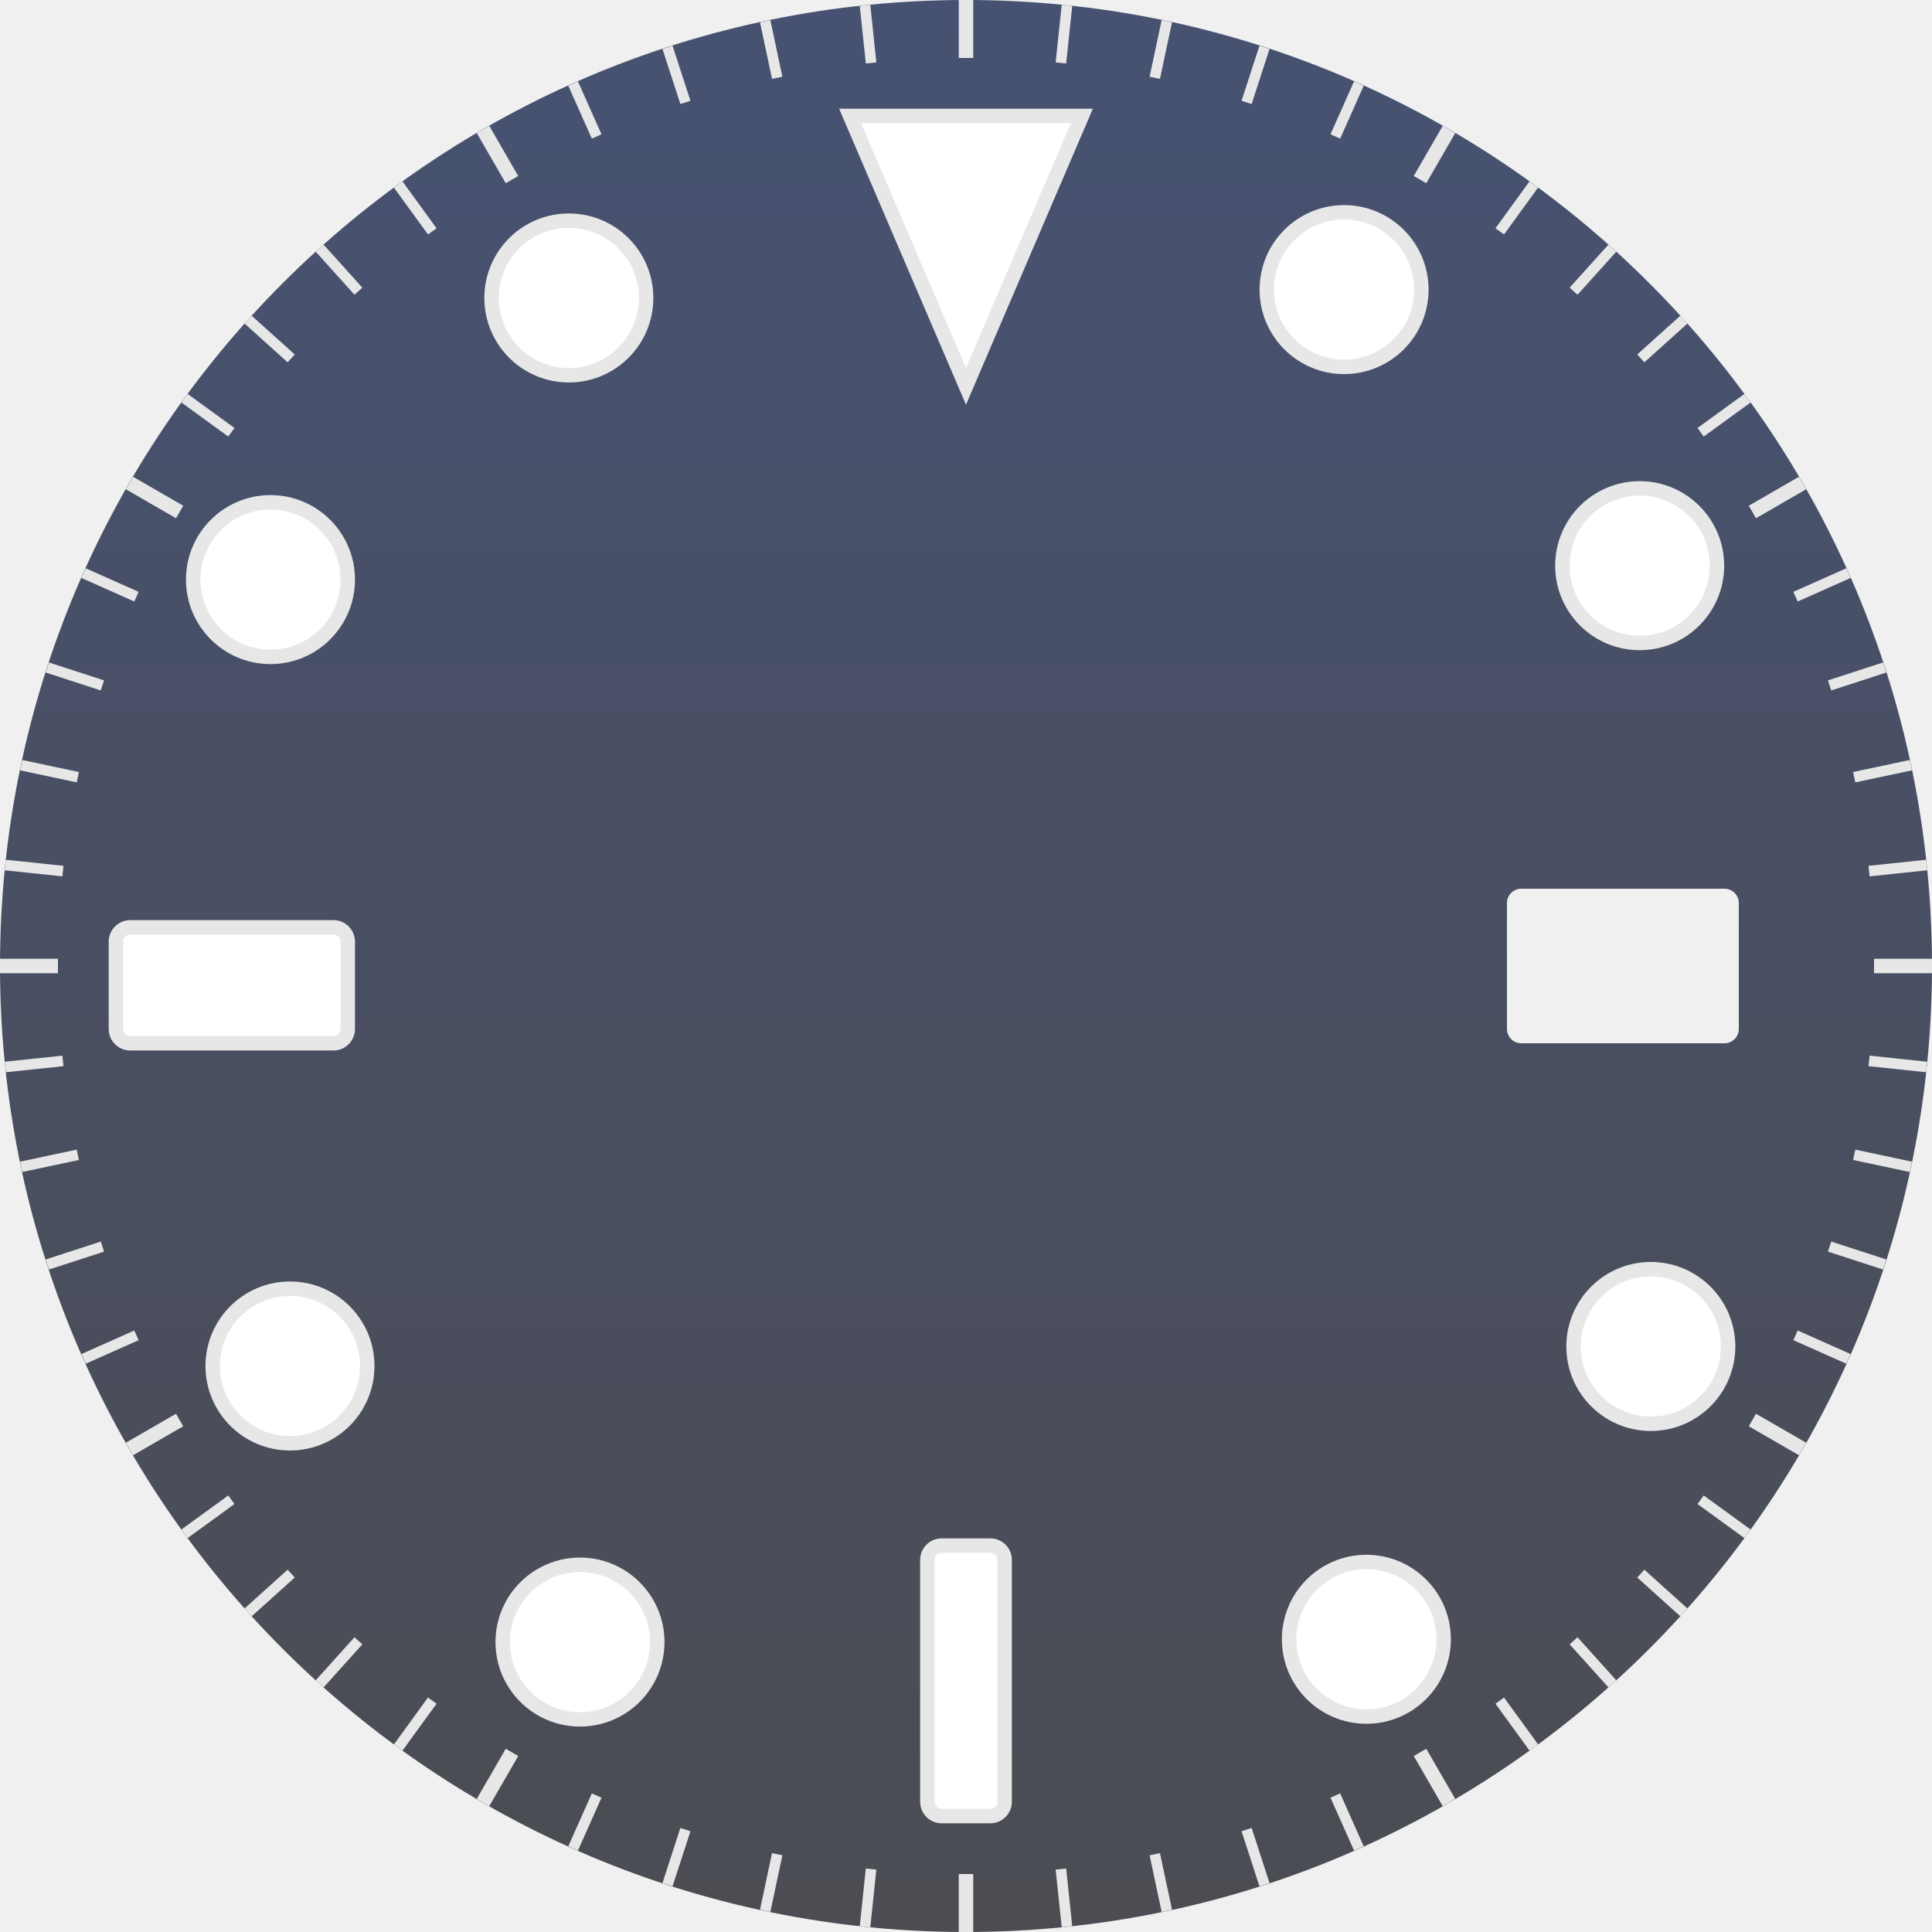
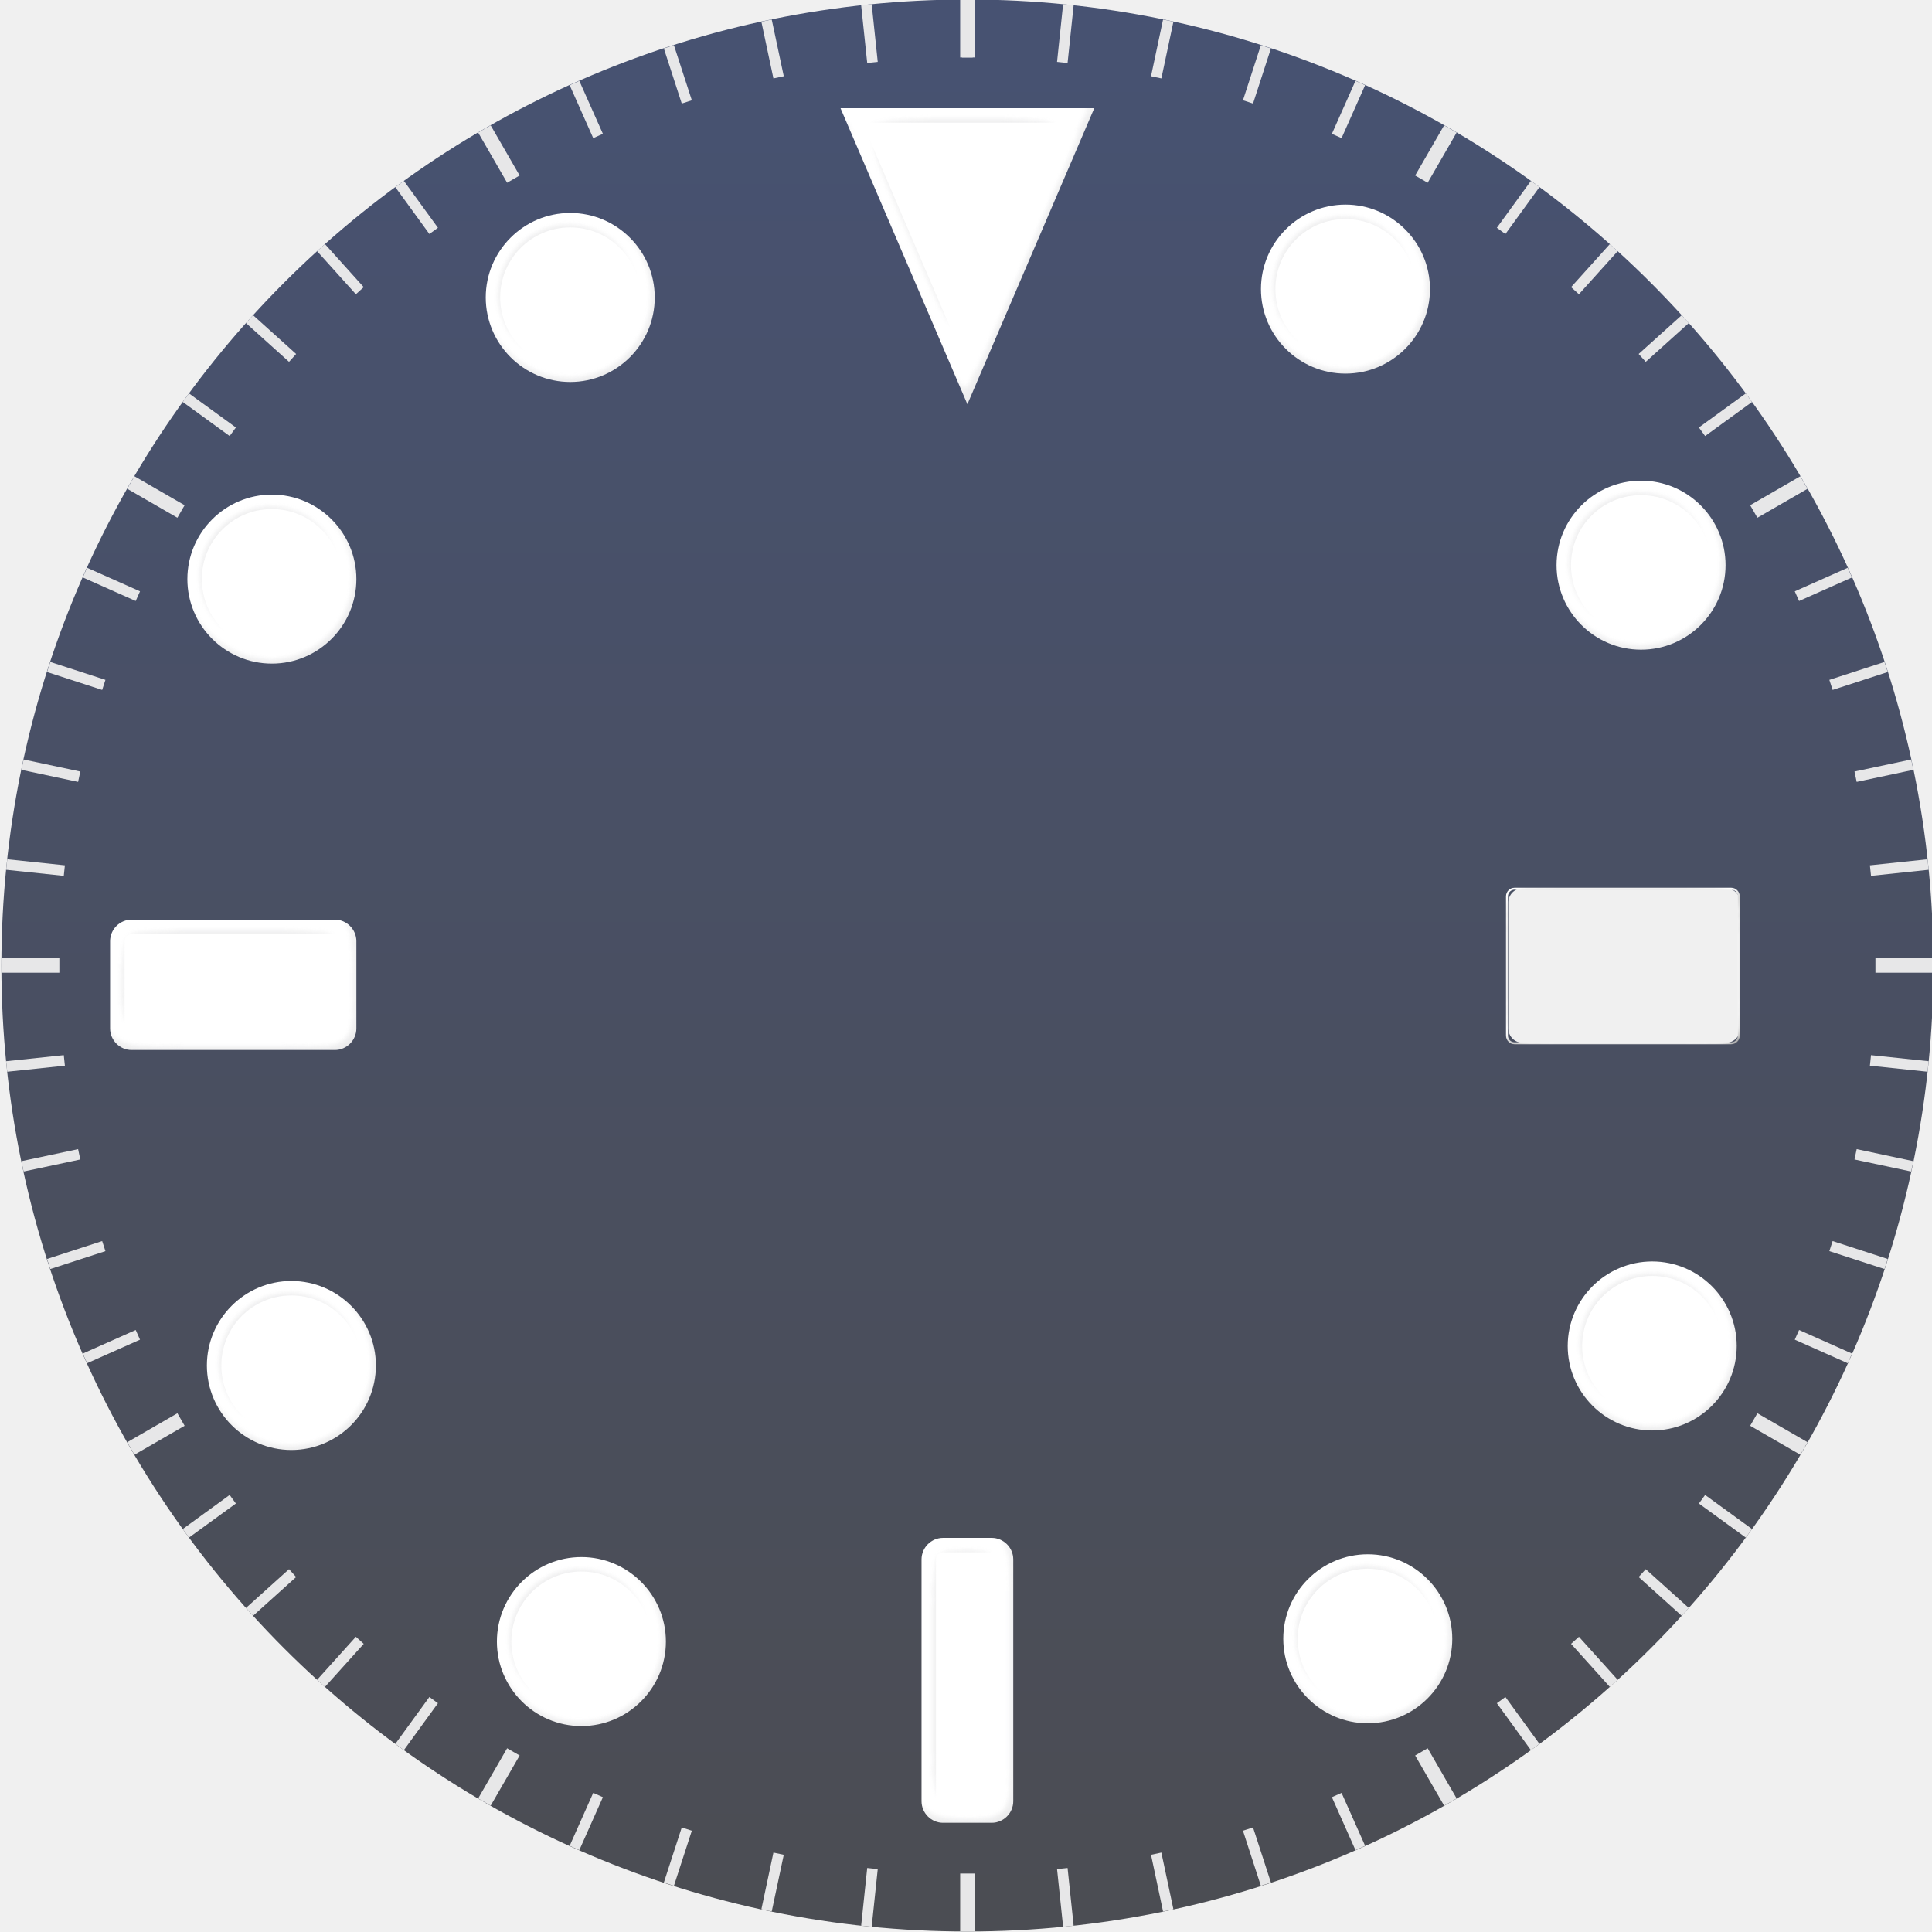
<svg xmlns="http://www.w3.org/2000/svg" xmlns:xlink="http://www.w3.org/1999/xlink" width="1000mm" height="1000mm" viewBox="0 0 1000 1000" version="1.1" id="svg1" xml:space="preserve">
  <defs id="defs1">
    <linearGradient id="linearGradient1">
      <stop style="stop-color:#475272;stop-opacity:1;" offset="0" id="stop1" />
      <stop style="stop-color:#4c4c4e;stop-opacity:1;" offset="1" id="stop2" />
    </linearGradient>
-     <linearGradient xlink:href="#linearGradient1" id="linearGradient2" x1="520" y1="340" x2="520" y2="1440" gradientUnits="userSpaceOnUse" gradientTransform="matrix(1.041667,0,0,1.041667,-41.6667,-354.1667)" />
+     <linearGradient xlink:href="#linearGradient1" id="linearGradient2" x1="520" y1="340" x2="520" y2="1440" gradientUnits="userSpaceOnUse" gradientTransform="matrix(1.041667,0,0,1.041667,-40.94476,-354.4247)" />
+     <filter style="color-interpolation-filters:sRGB" id="filter8" x="-0.576" y="-0.576" width="2.152" height="2.152">
+       <feGaussianBlur result="result6" stdDeviation="8" in="SourceGraphic" id="feGaussianBlur4" />
+       <feComposite in2="SourceGraphic" in="result6" operator="xor" result="result10" id="feComposite4" />
+       <feGaussianBlur result="result2" stdDeviation="8" id="feGaussianBlur5" />
+       <feComposite in2="SourceGraphic" operator="atop" in="result10" result="result91" id="feComposite5" />
+       <feComposite result="result4" in="result2" operator="xor" in2="result91" id="feComposite6" />
+       <feGaussianBlur in="result4" result="result3" stdDeviation="4" id="feGaussianBlur6" />
+       <feSpecularLighting result="result5" specularExponent="5" specularConstant="1.1" surfaceScale="18" id="feSpecularLighting6">
+         <feDistantLight azimuth="235" elevation="55" id="feDistantLight6" />
+       </feSpecularLighting>
+       <feComposite in="result3" k3="1.1" k2="0.5" operator="arithmetic" result="result7" in2="result5" k1="0.5" id="feComposite7" k4="0" />
+       <feGaussianBlur in="result7" result="result8" stdDeviation="1" id="feGaussianBlur7" />
+       <feComposite in="result8" operator="atop" in2="SourceGraphic" result="result9" id="feComposite8" />
+     </filter>
+     <filter style="color-interpolation-filters:sRGB" id="filter13" x="-0.576" y="-0.576" width="2.152" height="2.152">
+       <feGaussianBlur result="result6" stdDeviation="8" in="SourceGraphic" id="feGaussianBlur9" />
+       <feComposite in2="SourceGraphic" in="result6" operator="xor" result="result10" id="feComposite9" />
+       <feGaussianBlur result="result2" stdDeviation="8" id="feGaussianBlur10" />
+       <feComposite in2="SourceGraphic" operator="atop" in="result10" result="result91" id="feComposite10" />
+       <feComposite result="result4" in="result2" operator="xor" in2="result91" id="feComposite11" />
+       <feGaussianBlur in="result4" result="result3" stdDeviation="4" id="feGaussianBlur11" />
+       <feSpecularLighting result="result5" specularExponent="5" specularConstant="1.1" surfaceScale="18" id="feSpecularLighting11">
+         <feDistantLight azimuth="235" elevation="55" id="feDistantLight11" />
+       </feSpecularLighting>
+       <feComposite in="result3" k3="1.1" k2="0.5" operator="arithmetic" result="result7" in2="result5" k1="0.5" id="feComposite12" k4="0" />
+       <feGaussianBlur in="result7" result="result8" stdDeviation="1" id="feGaussianBlur12" />
+       <feComposite in="result8" operator="atop" in2="SourceGraphic" result="result9" id="feComposite13" />
+     </filter>
+     <filter style="color-interpolation-filters:sRGB" id="filter34" x="-0.576" y="-0.576" width="2.152" height="2.152">
+       <feGaussianBlur result="result6" stdDeviation="8" in="SourceGraphic" id="feGaussianBlur30" />
+       <feComposite in2="SourceGraphic" in="result6" operator="xor" result="result10" id="feComposite30" />
+       <feGaussianBlur result="result2" stdDeviation="8" id="feGaussianBlur31" />
+       <feComposite in2="SourceGraphic" operator="atop" in="result10" result="result91" id="feComposite31" />
+       <feComposite result="result4" in="result2" operator="xor" in2="result91" id="feComposite32" />
+       <feGaussianBlur in="result4" result="result3" stdDeviation="4" id="feGaussianBlur32" />
+       <feSpecularLighting result="result5" specularExponent="5" specularConstant="1.1" surfaceScale="18" id="feSpecularLighting32">
+         <feDistantLight azimuth="235" elevation="55" id="feDistantLight32" />
+       </feSpecularLighting>
+       <feComposite in="result3" k3="1.1" k2="0.5" operator="arithmetic" result="result7" in2="result5" k1="0.5" id="feComposite33" k4="0" />
+       <feGaussianBlur in="result7" result="result8" stdDeviation="1" id="feGaussianBlur33" />
+       <feComposite in="result8" operator="atop" in2="SourceGraphic" result="result9" id="feComposite34" />
+     </filter>
+     <filter style="color-interpolation-filters:sRGB" id="filter39" x="-0.576" y="-0.576" width="2.152" height="2.152">
+       <feGaussianBlur result="result6" stdDeviation="8" in="SourceGraphic" id="feGaussianBlur34" />
+       <feComposite in2="SourceGraphic" in="result6" operator="xor" result="result10" id="feComposite35" />
+       <feGaussianBlur result="result2" stdDeviation="8" id="feGaussianBlur35" />
+       <feComposite in2="SourceGraphic" operator="atop" in="result10" result="result91" id="feComposite36" />
+       <feComposite result="result4" in="result2" operator="xor" in2="result91" id="feComposite37" />
+       <feGaussianBlur in="result4" result="result3" stdDeviation="4" id="feGaussianBlur37" />
+       <feSpecularLighting result="result5" specularExponent="5" specularConstant="1.1" surfaceScale="18" id="feSpecularLighting37">
+         <feDistantLight azimuth="235" elevation="55" id="feDistantLight37" />
+       </feSpecularLighting>
+       <feComposite in="result3" k3="1.1" k2="0.5" operator="arithmetic" result="result7" in2="result5" k1="0.5" id="feComposite38" k4="0" />
+       <feGaussianBlur in="result7" result="result8" stdDeviation="1" id="feGaussianBlur38" />
+       <feComposite in="result8" operator="atop" in2="SourceGraphic" result="result9" id="feComposite39" />
+     </filter>
+     <filter style="color-interpolation-filters:sRGB" id="filter44" x="-1.062" y="-0.342" width="3.123" height="1.683">
+       <feGaussianBlur result="result6" stdDeviation="8" in="SourceGraphic" id="feGaussianBlur39" />
+       <feComposite in2="SourceGraphic" in="result6" operator="xor" result="result10" id="feComposite40" />
+       <feGaussianBlur result="result2" stdDeviation="8" id="feGaussianBlur40" />
+       <feComposite in2="SourceGraphic" operator="atop" in="result10" result="result91" id="feComposite41" />
+       <feComposite result="result4" in="result2" operator="xor" in2="result91" id="feComposite42" />
+       <feGaussianBlur in="result4" result="result3" stdDeviation="4" id="feGaussianBlur42" />
+       <feSpecularLighting result="result5" specularExponent="5" specularConstant="1.1" surfaceScale="18" id="feSpecularLighting42">
+         <feDistantLight azimuth="235" elevation="55" id="feDistantLight42" />
+       </feSpecularLighting>
+       <feComposite in="result3" k3="1.1" k2="0.5" operator="arithmetic" result="result7" in2="result5" k1="0.5" id="feComposite43" k4="0" />
+       <feGaussianBlur in="result7" result="result8" stdDeviation="1" id="feGaussianBlur43" />
+       <feComposite in="result8" operator="atop" in2="SourceGraphic" result="result9" id="feComposite44" />
+     </filter>
+     <filter style="color-interpolation-filters:sRGB" id="filter49" x="-0.576" y="-0.576" width="2.152" height="2.152">
+       <feGaussianBlur result="result6" stdDeviation="8" in="SourceGraphic" id="feGaussianBlur44" />
+       <feComposite in2="SourceGraphic" in="result6" operator="xor" result="result10" id="feComposite45" />
+       <feGaussianBlur result="result2" stdDeviation="8" id="feGaussianBlur45" />
+       <feComposite in2="SourceGraphic" operator="atop" in="result10" result="result91" id="feComposite46" />
+       <feComposite result="result4" in="result2" operator="xor" in2="result91" id="feComposite47" />
+       <feGaussianBlur in="result4" result="result3" stdDeviation="4" id="feGaussianBlur47" />
+       <feSpecularLighting result="result5" specularExponent="5" specularConstant="1.1" surfaceScale="18" id="feSpecularLighting47">
+         <feDistantLight azimuth="235" elevation="55" id="feDistantLight47" />
+       </feSpecularLighting>
+       <feComposite in="result3" k3="1.1" k2="0.5" operator="arithmetic" result="result7" in2="result5" k1="0.5" id="feComposite48" k4="0" />
+       <feGaussianBlur in="result7" result="result8" stdDeviation="1" id="feGaussianBlur48" />
+       <feComposite in="result8" operator="atop" in2="SourceGraphic" result="result9" id="feComposite49" />
+     </filter>
+     <filter style="color-interpolation-filters:sRGB" id="filter54" x="-0.576" y="-0.576" width="2.152" height="2.152">
+       <feGaussianBlur result="result6" stdDeviation="8" in="SourceGraphic" id="feGaussianBlur49" />
+       <feComposite in2="SourceGraphic" in="result6" operator="xor" result="result10" id="feComposite50" />
+       <feGaussianBlur result="result2" stdDeviation="8" id="feGaussianBlur50" />
+       <feComposite in2="SourceGraphic" operator="atop" in="result10" result="result91" id="feComposite51" />
+       <feComposite result="result4" in="result2" operator="xor" in2="result91" id="feComposite52" />
+       <feGaussianBlur in="result4" result="result3" stdDeviation="4" id="feGaussianBlur52" />
+       <feSpecularLighting result="result5" specularExponent="5" specularConstant="1.1" surfaceScale="18" id="feSpecularLighting52">
+         <feDistantLight azimuth="235" elevation="55" id="feDistantLight52" />
+       </feSpecularLighting>
+       <feComposite in="result3" k3="1.1" k2="0.5" operator="arithmetic" result="result7" in2="result5" k1="0.5" id="feComposite53" k4="0" />
+       <feGaussianBlur in="result7" result="result8" stdDeviation="1" id="feGaussianBlur53" />
+       <feComposite in="result8" operator="atop" in2="SourceGraphic" result="result9" id="feComposite54" />
+     </filter>
+     <filter style="color-interpolation-filters:sRGB" id="filter59" x="-0.395" y="-0.747" width="1.791" height="2.494">
+       <feGaussianBlur result="result6" stdDeviation="8" in="SourceGraphic" id="feGaussianBlur54" />
+       <feComposite in2="SourceGraphic" in="result6" operator="xor" result="result10" id="feComposite55" />
+       <feGaussianBlur result="result2" stdDeviation="8" id="feGaussianBlur55" />
+       <feComposite in2="SourceGraphic" operator="atop" in="result10" result="result91" id="feComposite56" />
+       <feComposite result="result4" in="result2" operator="xor" in2="result91" id="feComposite57" />
+       <feGaussianBlur in="result4" result="result3" stdDeviation="4" id="feGaussianBlur57" />
+       <feSpecularLighting result="result5" specularExponent="5" specularConstant="1.1" surfaceScale="18" id="feSpecularLighting57">
+         <feDistantLight azimuth="235" elevation="55" id="feDistantLight57" />
+       </feSpecularLighting>
+       <feComposite in="result3" k3="1.1" k2="0.5" operator="arithmetic" result="result7" in2="result5" k1="0.5" id="feComposite58" k4="0" />
+       <feGaussianBlur in="result7" result="result8" stdDeviation="1" id="feGaussianBlur58" />
+       <feComposite in="result8" operator="atop" in2="SourceGraphic" result="result9" id="feComposite59" />
+     </filter>
+     <filter style="color-interpolation-filters:sRGB" id="filter64" x="-0.576" y="-0.576" width="2.152" height="2.152">
+       <feGaussianBlur result="result6" stdDeviation="8" in="SourceGraphic" id="feGaussianBlur59" />
+       <feComposite in2="SourceGraphic" in="result6" operator="xor" result="result10" id="feComposite60" />
+       <feGaussianBlur result="result2" stdDeviation="8" id="feGaussianBlur60" />
+       <feComposite in2="SourceGraphic" operator="atop" in="result10" result="result91" id="feComposite61" />
+       <feComposite result="result4" in="result2" operator="xor" in2="result91" id="feComposite62" />
+       <feGaussianBlur in="result4" result="result3" stdDeviation="4" id="feGaussianBlur62" />
+       <feSpecularLighting result="result5" specularExponent="5" specularConstant="1.1" surfaceScale="18" id="feSpecularLighting62">
+         <feDistantLight azimuth="235" elevation="55" id="feDistantLight62" />
+       </feSpecularLighting>
+       <feComposite in="result3" k3="1.1" k2="0.5" operator="arithmetic" result="result7" in2="result5" k1="0.5" id="feComposite63" k4="0" />
+       <feGaussianBlur in="result7" result="result8" stdDeviation="1" id="feGaussianBlur63" />
+       <feComposite in="result8" operator="atop" in2="SourceGraphic" result="result9" id="feComposite64" />
+     </filter>
+     <filter style="color-interpolation-filters:sRGB" id="filter69" x="-0.576" y="-0.576" width="2.152" height="2.152">
+       <feGaussianBlur result="result6" stdDeviation="8" in="SourceGraphic" id="feGaussianBlur64" />
+       <feComposite in2="SourceGraphic" in="result6" operator="xor" result="result10" id="feComposite65" />
+       <feGaussianBlur result="result2" stdDeviation="8" id="feGaussianBlur65" />
+       <feComposite in2="SourceGraphic" operator="atop" in="result10" result="result91" id="feComposite66" />
+       <feComposite result="result4" in="result2" operator="xor" in2="result91" id="feComposite67" />
+       <feGaussianBlur in="result4" result="result3" stdDeviation="4" id="feGaussianBlur67" />
+       <feSpecularLighting result="result5" specularExponent="5" specularConstant="1.1" surfaceScale="18" id="feSpecularLighting67">
+         <feDistantLight azimuth="235" elevation="55" id="feDistantLight67" />
+       </feSpecularLighting>
+       <feComposite in="result3" k3="1.1" k2="0.5" operator="arithmetic" result="result7" in2="result5" k1="0.5" id="feComposite68" k4="0" />
+       <feGaussianBlur in="result7" result="result8" stdDeviation="1" id="feGaussianBlur68" />
+       <feComposite in="result8" operator="atop" in2="SourceGraphic" result="result9" id="feComposite69" />
+     </filter>
+     <filter style="color-interpolation-filters:sRGB" id="filter74" x="-0.384" y="-0.329" width="1.767" height="1.658">
+       <feGaussianBlur result="result6" stdDeviation="8" in="SourceGraphic" id="feGaussianBlur69" />
+       <feComposite in2="SourceGraphic" in="result6" operator="xor" result="result10" id="feComposite70" />
+       <feGaussianBlur result="result2" stdDeviation="8" id="feGaussianBlur70" />
+       <feComposite in2="SourceGraphic" operator="atop" in="result10" result="result91" id="feComposite71" />
+       <feComposite result="result4" in="result2" operator="xor" in2="result91" id="feComposite72" />
+       <feGaussianBlur in="result4" result="result3" stdDeviation="4" id="feGaussianBlur72" />
+       <feSpecularLighting result="result5" specularExponent="5" specularConstant="1.1" surfaceScale="18" id="feSpecularLighting72">
+         <feDistantLight azimuth="235" elevation="55" id="feDistantLight72" />
+       </feSpecularLighting>
+       <feComposite in="result3" k3="1.1" k2="0.5" operator="arithmetic" result="result7" in2="result5" k1="0.5" id="feComposite73" k4="0" />
+       <feGaussianBlur in="result7" result="result8" stdDeviation="1" id="feGaussianBlur73" />
+       <feComposite in="result8" operator="atop" in2="SourceGraphic" result="result9" id="feComposite74" />
+     </filter>
+     <filter style="color-interpolation-filters:sRGB" id="filter79" x="-0.417" y="-0.622" width="1.833" height="2.244">
+       <feGaussianBlur result="result6" stdDeviation="8" in="SourceGraphic" id="feGaussianBlur74" />
+       <feComposite in2="SourceGraphic" in="result6" operator="xor" result="result10" id="feComposite75" />
+       <feGaussianBlur result="result2" stdDeviation="8" id="feGaussianBlur75" />
+       <feComposite in2="SourceGraphic" operator="atop" in="result10" result="result91" id="feComposite76" />
+       <feComposite result="result4" in="result2" operator="xor" in2="result91" id="feComposite77" />
+       <feGaussianBlur in="result4" result="result3" stdDeviation="4" id="feGaussianBlur77" />
+       <feSpecularLighting result="result5" specularExponent="5" specularConstant="1.1" surfaceScale="18" id="feSpecularLighting77">
+         <feDistantLight azimuth="235" elevation="55" id="feDistantLight77" />
+       </feSpecularLighting>
+       <feComposite in="result3" k3="1.1" k2="0.5" operator="arithmetic" result="result7" in2="result5" k1="0.5" id="feComposite78" k4="0" />
+       <feGaussianBlur in="result7" result="result8" stdDeviation="1" id="feGaussianBlur78" />
+       <feComposite in="result8" operator="atop" in2="SourceGraphic" result="result9" id="feComposite79" />
+     </filter>
  </defs>
  <g id="layer1">
-     <path id="path1" style="fill:url(#linearGradient2);stroke-width:10.417" d="M 500,0 A 500,500 0 0 0 0,500 500,500 0 0 0 500,1000 500,500 0 0 0 1000,500 500,500 0 0 0 500,0 Z m 287.408,460 h 105.183 c 4.104,0 7.408,3.304 7.408,7.408 v 65.184 c 0,4.104 -3.304,7.408 -7.408,7.408 H 787.408 c -4.104,0 -7.408,-3.304 -7.408,-7.408 v -65.184 c 0,-4.104 3.304,-7.408 7.408,-7.408 z" />
-     <path style="fill:#ffffff;stroke:#e7e7e8;stroke-width:5.477;stroke-opacity:1" d="M 500,0 V 30" id="path2" />
-     <path style="fill:#ffffff;stroke:#e7e7e8;stroke-width:7.477;stroke-dasharray:none;stroke-opacity:1" d="M 500,0 V 30" id="use120" />
-     <path style="fill:#ffffff;stroke:#e7e7e8;stroke-width:5.477;stroke-opacity:1" d="M 552.264,2.739 549.128,32.575" id="use121" />
-     <path style="fill:#ffffff;stroke:#e7e7e8;stroke-width:5.477;stroke-opacity:1" d="m 603.956,10.926 -6.237,29.344" id="use122" />
-     <path style="fill:#ffffff;stroke:#e7e7e8;stroke-width:5.477;stroke-opacity:1" d="m 654.509,24.472 -9.271,28.532" id="use123" />
-     <path style="fill:#ffffff;stroke:#e7e7e8;stroke-width:5.477;stroke-opacity:1" d="m 703.368,43.227 -12.202,27.406" id="use124" />
-     <path style="fill:#ffffff;stroke:#e7e7e8;stroke-width:7.477;stroke-dasharray:none;stroke-opacity:1" d="M 750,66.987 735,92.968" id="use125" />
-     <path style="fill:#ffffff;stroke:#e7e7e8;stroke-width:5.477;stroke-opacity:1" d="M 793.893,95.492 776.259,119.762" id="use126" />
-     <path style="fill:#ffffff;stroke:#e7e7e8;stroke-width:5.477;stroke-opacity:1" d="m 834.565,128.428 -20.074,22.294" id="use127" />
-     <path style="fill:#ffffff;stroke:#e7e7e8;stroke-width:5.477;stroke-opacity:1" d="m 871.572,165.435 -22.294,20.074" id="use128" />
-     <path style="fill:#ffffff;stroke:#e7e7e8;stroke-width:5.477;stroke-opacity:1" d="m 904.509,206.107 -24.271,17.634" id="use129" />
-     <path style="fill:#ffffff;stroke:#e7e7e8;stroke-width:7.477;stroke-dasharray:none;stroke-opacity:1" d="m 933.013,250 -25.981,15" id="use130" />
-     <path style="fill:#ffffff;stroke:#e7e7e8;stroke-width:5.477;stroke-opacity:1" d="m 956.773,296.632 -27.406,12.202" id="use131" />
-     <path style="fill:#ffffff;stroke:#e7e7e8;stroke-width:5.477;stroke-opacity:1" d="m 975.528,345.491 -28.532,9.271" id="use132" />
-     <path style="fill:#ffffff;stroke:#e7e7e8;stroke-width:5.477;stroke-opacity:1" d="m 989.074,396.044 -29.344,6.237" id="use133" />
-     <path style="fill:#ffffff;stroke:#e7e7e8;stroke-width:5.477;stroke-opacity:1" d="m 997.261,447.736 -29.836,3.136" id="use134" />
-     <path style="fill:#ffffff;stroke:#e7e7e8;stroke-width:7.477;stroke-dasharray:none;stroke-opacity:1" d="M 1000,500 H 970" id="use135" />
-     <path style="fill:#ffffff;stroke:#e7e7e8;stroke-width:5.477;stroke-opacity:1" d="m 997.261,552.264 -29.836,-3.136" id="use136" />
-     <path style="fill:#ffffff;stroke:#e7e7e8;stroke-width:5.477;stroke-opacity:1" d="m 989.074,603.956 -29.344,-6.237" id="use137" />
-     <path style="fill:#ffffff;stroke:#e7e7e8;stroke-width:5.477;stroke-opacity:1" d="m 975.528,654.509 -28.532,-9.271" id="use138" />
-     <path style="fill:#ffffff;stroke:#e7e7e8;stroke-width:5.477;stroke-opacity:1" d="m 956.773,703.368 -27.406,-12.202" id="use139" />
-     <path style="fill:#ffffff;stroke:#e7e7e8;stroke-width:7.477;stroke-dasharray:none;stroke-opacity:1" d="M 933.013,750 907.032,735" id="use140" />
-     <path style="fill:#ffffff;stroke:#e7e7e8;stroke-width:5.477;stroke-opacity:1" d="M 904.509,793.893 880.238,776.259" id="use141" />
-     <path style="fill:#ffffff;stroke:#e7e7e8;stroke-width:5.477;stroke-opacity:1" d="M 871.572,834.565 849.278,814.491" id="use142" />
-     <path style="fill:#ffffff;stroke:#e7e7e8;stroke-width:5.477;stroke-opacity:1" d="M 834.565,871.572 814.491,849.278" id="use143" />
-     <path style="fill:#ffffff;stroke:#e7e7e8;stroke-width:5.477;stroke-opacity:1" d="M 793.893,904.509 776.259,880.238" id="use144" />
-     <path style="fill:#ffffff;stroke:#e7e7e8;stroke-width:7.477;stroke-dasharray:none;stroke-opacity:1" d="M 750,933.013 735,907.032" id="use145" />
-     <path style="fill:#ffffff;stroke:#e7e7e8;stroke-width:5.477;stroke-opacity:1" d="m 703.368,956.773 -12.202,-27.406" id="use146" />
-     <path style="fill:#ffffff;stroke:#e7e7e8;stroke-width:5.477;stroke-opacity:1" d="m 654.509,975.528 -9.271,-28.532" id="use147" />
-     <path style="fill:#ffffff;stroke:#e7e7e8;stroke-width:5.477;stroke-opacity:1" d="m 603.956,989.074 -6.237,-29.344" id="use148" />
-     <path style="fill:#ffffff;stroke:#e7e7e8;stroke-width:5.477;stroke-opacity:1" d="m 552.264,997.261 -3.136,-29.836" id="use149" />
-     <path style="fill:#ffffff;stroke:#e7e7e8;stroke-width:7.477;stroke-dasharray:none;stroke-opacity:1" d="M 500,1000 V 970" id="use150" />
-     <path style="fill:#ffffff;stroke:#e7e7e8;stroke-width:5.477;stroke-opacity:1" d="m 447.736,997.261 3.136,-29.836" id="use151" />
-     <path style="fill:#ffffff;stroke:#e7e7e8;stroke-width:5.477;stroke-opacity:1" d="m 396.044,989.074 6.237,-29.344" id="use152" />
-     <path style="fill:#ffffff;stroke:#e7e7e8;stroke-width:5.477;stroke-opacity:1" d="m 345.491,975.528 9.271,-28.532" id="use153" />
-     <path style="fill:#ffffff;stroke:#e7e7e8;stroke-width:5.477;stroke-opacity:1" d="m 296.632,956.773 12.202,-27.406" id="use154" />
-     <path style="fill:#ffffff;stroke:#e7e7e8;stroke-width:7.477;stroke-dasharray:none;stroke-opacity:1" d="m 250,933.013 15,-25.981" id="use155" />
-     <path style="fill:#ffffff;stroke:#e7e7e8;stroke-width:5.477;stroke-opacity:1" d="m 206.107,904.509 17.634,-24.271" id="use156" />
-     <path style="fill:#ffffff;stroke:#e7e7e8;stroke-width:5.477;stroke-opacity:1" d="m 165.435,871.572 20.074,-22.294" id="use157" />
-     <path style="fill:#ffffff;stroke:#e7e7e8;stroke-width:5.477;stroke-opacity:1" d="m 128.428,834.565 22.294,-20.074" id="use158" />
-     <path style="fill:#ffffff;stroke:#e7e7e8;stroke-width:5.477;stroke-opacity:1" d="M 95.492,793.893 119.762,776.259" id="use159" />
-     <path style="fill:#ffffff;stroke:#e7e7e8;stroke-width:7.477;stroke-dasharray:none;stroke-opacity:1" d="M 66.987,750 92.968,735" id="use160" />
-     <path style="fill:#ffffff;stroke:#e7e7e8;stroke-width:5.477;stroke-opacity:1" d="m 43.227,703.368 27.406,-12.202" id="use161" />
-     <path style="fill:#ffffff;stroke:#e7e7e8;stroke-width:5.477;stroke-opacity:1" d="m 24.472,654.509 28.532,-9.271" id="use162" />
-     <path style="fill:#ffffff;stroke:#e7e7e8;stroke-width:5.477;stroke-opacity:1" d="m 10.926,603.956 29.344,-6.237" id="use163" />
-     <path style="fill:#ffffff;stroke:#e7e7e8;stroke-width:5.477;stroke-opacity:1" d="M 2.739,552.264 32.575,549.128" id="use164" />
-     <path style="fill:#ffffff;stroke:#e7e7e8;stroke-width:7.477;stroke-dasharray:none;stroke-opacity:1" d="M 0,500 H 30" id="use165" />
-     <path style="fill:#ffffff;stroke:#e7e7e8;stroke-width:5.477;stroke-opacity:1" d="m 2.739,447.736 29.836,3.136" id="use166" />
-     <path style="fill:#ffffff;stroke:#e7e7e8;stroke-width:5.477;stroke-opacity:1" d="m 10.926,396.044 29.344,6.237" id="use167" />
-     <path style="fill:#ffffff;stroke:#e7e7e8;stroke-width:5.477;stroke-opacity:1" d="m 24.472,345.491 28.532,9.271" id="use168" />
-     <path style="fill:#ffffff;stroke:#e7e7e8;stroke-width:5.477;stroke-opacity:1" d="m 43.227,296.632 27.406,12.202" id="use169" />
-     <path style="fill:#ffffff;stroke:#e7e7e8;stroke-width:7.477;stroke-dasharray:none;stroke-opacity:1" d="M 66.987,250 92.968,265" id="use170" />
-     <path style="fill:#ffffff;stroke:#e7e7e8;stroke-width:5.477;stroke-opacity:1" d="m 95.492,206.107 24.271,17.634" id="use171" />
-     <path style="fill:#ffffff;stroke:#e7e7e8;stroke-width:5.477;stroke-opacity:1" d="m 128.428,165.435 22.294,20.074" id="use172" />
-     <path style="fill:#ffffff;stroke:#e7e7e8;stroke-width:5.477;stroke-opacity:1" d="m 165.435,128.428 20.074,22.294" id="use173" />
-     <path style="fill:#ffffff;stroke:#e7e7e8;stroke-width:5.477;stroke-opacity:1" d="m 206.107,95.492 17.634,24.271" id="use174" />
-     <path style="fill:#ffffff;stroke:#e7e7e8;stroke-width:7.477;stroke-dasharray:none;stroke-opacity:1" d="M 250,66.987 265,92.968" id="use175" />
-     <path style="fill:#ffffff;stroke:#e7e7e8;stroke-width:5.477;stroke-opacity:1" d="m 296.632,43.227 12.202,27.406" id="use176" />
-     <path style="fill:#ffffff;stroke:#e7e7e8;stroke-width:5.477;stroke-opacity:1" d="m 345.491,24.472 9.271,28.532" id="use177" />
-     <path style="fill:#ffffff;stroke:#e7e7e8;stroke-width:5.477;stroke-opacity:1" d="m 396.044,10.926 6.237,29.344" id="use178" />
-     <path style="fill:#ffffff;stroke:#e7e7e8;stroke-width:5.477;stroke-opacity:1" d="m 447.736,2.739 3.136,29.836" id="use179" />
-     <rect style="fill:#ffffff;stroke:#e7e7e8;stroke-width:7.477;stroke-dasharray:none;stroke-opacity:1" id="rect179" width="120" height="60" x="60" y="480" rx="7.408" />
-     <rect style="fill:#ffffff;stroke:#e7e7e8;stroke-width:7.477;stroke-dasharray:none;stroke-opacity:1" id="rect180" width="40" height="140" x="480" y="800" rx="7.408" />
-     <path style="fill:#ffffff;stroke:#e7e7e8;stroke-width:7.477;stroke-dasharray:none;stroke-opacity:1" d="M 440,60 H 560 L 500,200 Z" id="path180" />
-     <circle style="fill:#ffffff;stroke:#e7e7e8;stroke-width:7.477;stroke-dasharray:none;stroke-opacity:1" id="path181" cx="140" cy="300" r="40" />
-     <circle style="fill:#ffffff;stroke:#e7e7e8;stroke-width:7.477;stroke-dasharray:none;stroke-opacity:1" id="circle181" cx="294.434" cy="154.227" r="40" />
-     <circle style="fill:#ffffff;stroke:#e7e7e8;stroke-width:7.477;stroke-dasharray:none;stroke-opacity:1" id="circle182" cx="695.691" cy="149.896" r="40" />
-     <circle style="fill:#ffffff;stroke:#e7e7e8;stroke-width:7.477;stroke-dasharray:none;stroke-opacity:1" id="circle183" cx="848.689" cy="292.79" r="40" />
-     <circle style="fill:#ffffff;stroke:#e7e7e8;stroke-width:7.477;stroke-dasharray:none;stroke-opacity:1" id="circle184" cx="854.462" cy="696.935" r="40" />
-     <circle style="fill:#ffffff;stroke:#e7e7e8;stroke-width:7.477;stroke-dasharray:none;stroke-opacity:1" id="circle185" cx="707.238" cy="848.489" r="40" />
-     <circle style="fill:#ffffff;stroke:#e7e7e8;stroke-width:7.477;stroke-dasharray:none;stroke-opacity:1" id="circle186" cx="300.207" cy="849.932" r="40" />
-     <circle style="fill:#ffffff;stroke:#e7e7e8;stroke-width:7.477;stroke-dasharray:none;stroke-opacity:1" id="circle187" cx="150.096" cy="707.038" r="40" />
+     <path id="path1" style="fill:url(#linearGradient2);stroke-width:10.417" d="M 500.722,-0.258 A 500,500 0 0 0 0.722,499.742 500,500 0 0 0 500.722,999.742 500,500 0 0 0 1000.722,499.742 500,500 0 0 0 500.722,-0.258 Z M 788.13,459.742 h 105.183 c 4.104,0 7.408,3.304 7.408,7.408 v 65.184 c 0,4.104 -3.304,7.408 -7.408,7.408 H 788.13 c -4.104,0 -7.408,-3.304 -7.408,-7.408 v -65.184 c 0,-4.104 3.304,-7.408 7.408,-7.408 z" />
+     <path style="fill:#ffffff;stroke:#e7e7e8;stroke-width:5.477;stroke-opacity:1" d="M 500.722,-0.258 V 29.742" id="path2" />
+     <path style="fill:#ffffff;stroke:#e7e7e8;stroke-width:7.477;stroke-dasharray:none;stroke-opacity:1" d="M 500.722,-0.258 V 29.742" id="use120" />
+     <path style="fill:#ffffff;stroke:#e7e7e8;stroke-width:5.477;stroke-opacity:1" d="m 552.986,2.481 -3.136,29.836" id="use121" />
+     <path style="fill:#ffffff;stroke:#e7e7e8;stroke-width:5.477;stroke-opacity:1" d="m 604.678,10.668 -6.237,29.344" id="use122" />
+     <path style="fill:#ffffff;stroke:#e7e7e8;stroke-width:5.477;stroke-opacity:1" d="m 655.23,24.214 -9.271,28.532" id="use123" />
+     <path style="fill:#ffffff;stroke:#e7e7e8;stroke-width:5.477;stroke-opacity:1" d="m 704.09,42.969 -12.202,27.406" id="use124" />
+     <path style="fill:#ffffff;stroke:#e7e7e8;stroke-width:7.477;stroke-dasharray:none;stroke-opacity:1" d="m 750.722,66.729 -15,25.981" id="use125" />
+     <path style="fill:#ffffff;stroke:#e7e7e8;stroke-width:5.477;stroke-opacity:1" d="M 794.615,95.233 776.981,119.504" id="use126" />
+     <path style="fill:#ffffff;stroke:#e7e7e8;stroke-width:5.477;stroke-opacity:1" d="m 835.287,128.17 -20.074,22.294" id="use127" />
+     <path style="fill:#ffffff;stroke:#e7e7e8;stroke-width:5.477;stroke-opacity:1" d="m 872.294,165.177 -22.294,20.074" id="use128" />
+     <path style="fill:#ffffff;stroke:#e7e7e8;stroke-width:5.477;stroke-opacity:1" d="m 905.23,205.849 -24.271,17.634" id="use129" />
+     <path style="fill:#ffffff;stroke:#e7e7e8;stroke-width:7.477;stroke-dasharray:none;stroke-opacity:1" d="m 933.735,249.742 -25.981,15" id="use130" />
+     <path style="fill:#ffffff;stroke:#e7e7e8;stroke-width:5.477;stroke-opacity:1" d="m 957.495,296.374 -27.406,12.202" id="use131" />
+     <path style="fill:#ffffff;stroke:#e7e7e8;stroke-width:5.477;stroke-opacity:1" d="m 976.25,345.233 -28.532,9.271" id="use132" />
+     <path style="fill:#ffffff;stroke:#e7e7e8;stroke-width:5.477;stroke-opacity:1" d="m 989.796,395.786 -29.344,6.237" id="use133" />
+     <path style="fill:#ffffff;stroke:#e7e7e8;stroke-width:5.477;stroke-opacity:1" d="m 997.983,447.478 -29.836,3.136" id="use134" />
+     <path style="fill:#ffffff;stroke:#e7e7e8;stroke-width:7.477;stroke-dasharray:none;stroke-opacity:1" d="M 1000.722,499.742 H 970.722" id="use135" />
+     <path style="fill:#ffffff;stroke:#e7e7e8;stroke-width:5.477;stroke-opacity:1" d="m 997.983,552.006 -29.836,-3.136" id="use136" />
+     <path style="fill:#ffffff;stroke:#e7e7e8;stroke-width:5.477;stroke-opacity:1" d="m 989.796,603.698 -29.344,-6.237" id="use137" />
+     <path style="fill:#ffffff;stroke:#e7e7e8;stroke-width:5.477;stroke-opacity:1" d="m 976.25,654.25 -28.532,-9.271" id="use138" />
+     <path style="fill:#ffffff;stroke:#e7e7e8;stroke-width:5.477;stroke-opacity:1" d="m 957.495,703.11 -27.406,-12.202" id="use139" />
+     <path style="fill:#ffffff;stroke:#e7e7e8;stroke-width:7.477;stroke-dasharray:none;stroke-opacity:1" d="m 933.735,749.742 -25.981,-15" id="use140" />
+     <path style="fill:#ffffff;stroke:#e7e7e8;stroke-width:5.477;stroke-opacity:1" d="M 905.23,793.635 880.96,776.001" id="use141" />
+     <path style="fill:#ffffff;stroke:#e7e7e8;stroke-width:5.477;stroke-opacity:1" d="M 872.294,834.307 850,814.233" id="use142" />
+     <path style="fill:#ffffff;stroke:#e7e7e8;stroke-width:5.477;stroke-opacity:1" d="M 835.287,871.314 815.213,849.02" id="use143" />
+     <path style="fill:#ffffff;stroke:#e7e7e8;stroke-width:5.477;stroke-opacity:1" d="M 794.615,904.25 776.981,879.98" id="use144" />
+     <path style="fill:#ffffff;stroke:#e7e7e8;stroke-width:7.477;stroke-dasharray:none;stroke-opacity:1" d="m 750.722,932.755 -15,-25.981" id="use145" />
+     <path style="fill:#ffffff;stroke:#e7e7e8;stroke-width:5.477;stroke-opacity:1" d="m 704.09,956.515 -12.202,-27.406" id="use146" />
+     <path style="fill:#ffffff;stroke:#e7e7e8;stroke-width:5.477;stroke-opacity:1" d="m 655.23,975.27 -9.271,-28.532" id="use147" />
+     <path style="fill:#ffffff;stroke:#e7e7e8;stroke-width:5.477;stroke-opacity:1" d="m 604.678,988.816 -6.237,-29.344" id="use148" />
+     <path style="fill:#ffffff;stroke:#e7e7e8;stroke-width:5.477;stroke-opacity:1" d="m 552.986,997.003 -3.136,-29.836" id="use149" />
+     <path style="fill:#ffffff;stroke:#e7e7e8;stroke-width:7.477;stroke-dasharray:none;stroke-opacity:1" d="m 500.722,999.742 v -30" id="use150" />
+     <path style="fill:#ffffff;stroke:#e7e7e8;stroke-width:5.477;stroke-opacity:1" d="m 448.458,997.003 3.136,-29.836" id="use151" />
+     <path style="fill:#ffffff;stroke:#e7e7e8;stroke-width:5.477;stroke-opacity:1" d="m 396.766,988.816 6.237,-29.344" id="use152" />
+     <path style="fill:#ffffff;stroke:#e7e7e8;stroke-width:5.477;stroke-opacity:1" d="m 346.213,975.27 9.271,-28.532" id="use153" />
+     <path style="fill:#ffffff;stroke:#e7e7e8;stroke-width:5.477;stroke-opacity:1" d="m 297.354,956.515 12.202,-27.406" id="use154" />
+     <path style="fill:#ffffff;stroke:#e7e7e8;stroke-width:7.477;stroke-dasharray:none;stroke-opacity:1" d="m 250.722,932.755 15,-25.981" id="use155" />
+     <path style="fill:#ffffff;stroke:#e7e7e8;stroke-width:5.477;stroke-opacity:1" d="m 206.829,904.25 17.634,-24.271" id="use156" />
+     <path style="fill:#ffffff;stroke:#e7e7e8;stroke-width:5.477;stroke-opacity:1" d="m 166.157,871.314 20.074,-22.294" id="use157" />
+     <path style="fill:#ffffff;stroke:#e7e7e8;stroke-width:5.477;stroke-opacity:1" d="m 129.15,834.307 22.294,-20.074" id="use158" />
+     <path style="fill:#ffffff;stroke:#e7e7e8;stroke-width:5.477;stroke-opacity:1" d="M 96.213,793.635 120.484,776.001" id="use159" />
+     <path style="fill:#ffffff;stroke:#e7e7e8;stroke-width:7.477;stroke-dasharray:none;stroke-opacity:1" d="m 67.709,749.742 25.981,-15" id="use160" />
+     <path style="fill:#ffffff;stroke:#e7e7e8;stroke-width:5.477;stroke-opacity:1" d="m 43.949,703.11 27.406,-12.202" id="use161" />
+     <path style="fill:#ffffff;stroke:#e7e7e8;stroke-width:5.477;stroke-opacity:1" d="m 25.194,654.25 28.532,-9.271" id="use162" />
+     <path style="fill:#ffffff;stroke:#e7e7e8;stroke-width:5.477;stroke-opacity:1" d="m 11.648,603.698 29.344,-6.237" id="use163" />
+     <path style="fill:#ffffff;stroke:#e7e7e8;stroke-width:5.477;stroke-opacity:1" d="M 3.461,552.006 33.297,548.87" id="use164" />
+     <path style="fill:#ffffff;stroke:#e7e7e8;stroke-width:7.477;stroke-dasharray:none;stroke-opacity:1" d="M 0.722,499.742 H 30.722" id="use165" />
+     <path style="fill:#ffffff;stroke:#e7e7e8;stroke-width:5.477;stroke-opacity:1" d="m 3.461,447.478 29.836,3.136" id="use166" />
+     <path style="fill:#ffffff;stroke:#e7e7e8;stroke-width:5.477;stroke-opacity:1" d="m 11.648,395.786 29.344,6.237" id="use167" />
+     <path style="fill:#ffffff;stroke:#e7e7e8;stroke-width:5.477;stroke-opacity:1" d="m 25.194,345.233 28.532,9.271" id="use168" />
+     <path style="fill:#ffffff;stroke:#e7e7e8;stroke-width:5.477;stroke-opacity:1" d="m 43.949,296.374 27.406,12.202" id="use169" />
+     <path style="fill:#ffffff;stroke:#e7e7e8;stroke-width:7.477;stroke-dasharray:none;stroke-opacity:1" d="m 67.709,249.742 25.981,15" id="use170" />
+     <path style="fill:#ffffff;stroke:#e7e7e8;stroke-width:5.477;stroke-opacity:1" d="m 96.213,205.849 24.271,17.634" id="use171" />
+     <path style="fill:#ffffff;stroke:#e7e7e8;stroke-width:5.477;stroke-opacity:1" d="m 129.15,165.177 22.294,20.074" id="use172" />
+     <path style="fill:#ffffff;stroke:#e7e7e8;stroke-width:5.477;stroke-opacity:1" d="m 166.157,128.17 20.074,22.294" id="use173" />
+     <path style="fill:#ffffff;stroke:#e7e7e8;stroke-width:5.477;stroke-opacity:1" d="m 206.829,95.233 17.634,24.271" id="use174" />
+     <path style="fill:#ffffff;stroke:#e7e7e8;stroke-width:7.477;stroke-dasharray:none;stroke-opacity:1" d="m 250.722,66.729 15,25.981" id="use175" />
+     <path style="fill:#ffffff;stroke:#e7e7e8;stroke-width:5.477;stroke-opacity:1" d="m 297.354,42.969 12.202,27.406" id="use176" />
+     <path style="fill:#ffffff;stroke:#e7e7e8;stroke-width:5.477;stroke-opacity:1" d="m 346.213,24.214 9.271,28.532" id="use177" />
+     <path style="fill:#ffffff;stroke:#e7e7e8;stroke-width:5.477;stroke-opacity:1" d="m 396.766,10.668 6.237,29.344" id="use178" />
+     <path style="fill:#ffffff;stroke:#e7e7e8;stroke-width:5.477;stroke-opacity:1" d="m 448.458,2.481 3.136,29.836" id="use179" />
+     <path style="fill:#ffffff" d="M 68.13,479.742 H 173.314 c 4.104,0 7.408,3.304 7.408,7.408 v 45.183 c 0,4.104 -3.304,7.408 -7.408,7.408 H 68.13 c -4.104,0 -7.408,-3.304 -7.408,-7.408 v -45.183 c 0,-4.104 3.304,-7.408 7.408,-7.408 z" id="path23" />
+     <path style="fill:#e7e7e8;filter:url(#filter59)" d="m 68.131,476.004 c -6.111,0 -11.146,5.036 -11.146,11.146 v 45.184 c 0,6.111 5.036,11.146 11.146,11.146 H 173.314 c 6.111,0 11.146,-5.036 11.146,-11.146 v -45.184 c 0,-6.111 -5.036,-11.146 -11.146,-11.146 z m 0,7.477 H 173.314 c 2.098,0 3.67,1.572 3.67,3.67 v 45.184 c 0,2.098 -1.572,3.67 -3.67,3.67 H 68.131 c -2.098,0 -3.67,-1.572 -3.67,-3.67 v -45.184 c 0,-2.098 1.572,-3.67 3.67,-3.67 z" id="path24" />
+     <path style="fill:#ffffff" d="m 488.13,799.742 h 25.183 c 4.104,0 7.408,3.304 7.408,7.408 v 125.183 c 0,4.104 -3.304,7.408 -7.408,7.408 h -25.183 c -4.104,0 -7.408,-3.304 -7.408,-7.408 V 807.15 c 0,-4.104 3.304,-7.408 7.408,-7.408 z" id="path17" />
+     <path style="fill:#e7e7e8;filter:url(#filter44)" d="m 488.131,796.004 c -6.111,0 -11.146,5.036 -11.146,11.146 v 125.184 c 0,6.111 5.036,11.146 11.146,11.146 h 25.184 c 6.111,0 11.146,-5.036 11.146,-11.146 V 807.15 c 0,-6.111 -5.036,-11.146 -11.146,-11.146 z m 0,7.477 h 25.184 c 2.098,0 3.67,1.572 3.67,3.67 v 125.184 c 0,2.098 -1.572,3.67 -3.67,3.67 h -25.184 c -2.098,0 -3.67,-1.572 -3.67,-3.67 V 807.15 c 0,-2.098 1.572,-3.67 3.67,-3.67 z" id="path18" />
+     <path style="fill:#ffffff" d="M 440.722,59.742 H 560.722 L 500.722,199.742 Z" id="path29" />
+     <path style="fill:#e7e7e8;filter:url(#filter74)" d="M 435.053,56.004 500.723,209.232 566.391,56.004 Z m 11.338,7.477 H 555.053 L 500.723,190.25 Z" id="path30" />
+     <path style="fill:#ffffff" d="m 180.722,299.742 a 40,40 0 0 1 -40,40 40,40 0 0 1 -40,-40 40,40 0 0 1 40,-40 40,40 0 0 1 40,40 z" id="path25" />
+     <path style="fill:#e7e7e8;filter:url(#filter64)" d="m 140.723,256.004 c -24.112,0 -43.738,19.626 -43.738,43.738 0,24.112 19.626,43.738 43.738,43.738 24.112,0 43.738,-19.626 43.738,-43.738 0,-24.112 -19.626,-43.738 -43.738,-43.738 z m 0,7.477 c 20.071,0 36.262,16.191 36.262,36.262 0,20.071 -16.191,36.262 -36.262,36.262 -20.071,0 -36.262,-16.191 -36.262,-36.262 0,-20.071 16.191,-36.262 36.262,-36.262 z" id="path26" />
+     <path style="fill:#ffffff" d="m 335.156,153.968 a 40,40 0 0 1 -40,40 40,40 0 0 1 -40,-40 40,40 0 0 1 40,-40 40,40 0 0 1 40,40 z" id="path27" />
+     <path style="fill:#e7e7e8;filter:url(#filter69)" d="m 295.156,110.23 c -24.112,0 -43.738,19.626 -43.738,43.738 0,24.112 19.626,43.738 43.738,43.738 24.112,0 43.738,-19.626 43.738,-43.738 0,-24.112 -19.626,-43.738 -43.738,-43.738 z m 0,7.477 c 20.071,0 36.262,16.191 36.262,36.262 0,20.071 -16.191,36.262 -36.262,36.262 -20.071,0 -36.262,-16.191 -36.262,-36.262 0,-20.071 16.191,-36.262 36.262,-36.262 z" id="path28" />
+     <path style="fill:#ffffff" d="m 736.413,149.638 a 40,40 0 0 1 -40,40 40,40 0 0 1 -40,-40 40,40 0 0 1 40,-40 40,40 0 0 1 40,40 z" id="path3" />
+     <path style="fill:#e7e7e8;filter:url(#filter8)" d="m 696.414,105.9 c -24.112,0 -43.74,19.626 -43.74,43.738 0,24.112 19.628,43.738 43.74,43.738 24.112,0 43.738,-19.626 43.738,-43.738 0,-24.112 -19.626,-43.738 -43.738,-43.738 z m 0,7.477 c 20.071,0 36.26,16.191 36.26,36.262 0,20.071 -16.189,36.262 -36.26,36.262 -20.071,0 -36.262,-16.191 -36.262,-36.262 0,-20.071 16.191,-36.262 36.262,-36.262 z" id="path4" />
+     <path style="fill:#ffffff" d="m 889.411,292.532 a 40,40 0 0 1 -40,40 40,40 0 0 1 -40,-40 40,40 0 0 1 40,-40 40,40 0 0 1 40,40 z" id="path8" />
+     <path style="fill:#e7e7e8;filter:url(#filter13)" d="m 849.41,248.793 c -24.112,0 -43.738,19.628 -43.738,43.74 0,24.112 19.626,43.738 43.738,43.738 24.112,0 43.738,-19.626 43.738,-43.738 0,-24.112 -19.626,-43.74 -43.738,-43.74 z m 0,7.479 c 20.071,0 36.262,16.191 36.262,36.262 0,20.071 -16.191,36.26 -36.262,36.26 -20.071,0 -36.262,-16.189 -36.262,-36.26 0,-20.071 16.191,-36.262 36.262,-36.262 z" id="path9" />
+     <path style="fill:#ffffff" d="m 895.184,696.677 a 40,40 0 0 1 -40,40 40,40 0 0 1 -40,-40 40,40 0 0 1 40,-40 40,40 0 0 1 40,40 z" id="path13" />
+     <path style="fill:#e7e7e8;filter:url(#filter34)" d="m 855.184,652.938 c -24.112,0 -43.738,19.626 -43.738,43.738 0,24.112 19.626,43.74 43.738,43.74 24.112,0 43.738,-19.628 43.738,-43.74 0,-24.112 -19.626,-43.738 -43.738,-43.738 z m 0,7.479 c 20.071,0 36.262,16.189 36.262,36.26 0,20.071 -16.191,36.262 -36.262,36.262 -20.071,0 -36.262,-16.191 -36.262,-36.262 0,-20.071 16.191,-36.26 36.262,-36.26 z" id="path14" />
+     <path style="fill:#ffffff" d="m 747.96,848.231 a 40,40 0 0 1 -40,40 40,40 0 0 1 -40,-40 40,40 0 0 1 40,-40 40,40 0 0 1 40,40 z" id="path15" />
+     <path style="fill:#e7e7e8;filter:url(#filter39)" d="m 707.961,804.492 c -24.112,0 -43.738,19.626 -43.738,43.738 0,24.112 19.626,43.738 43.738,43.738 24.112,0 43.738,-19.626 43.738,-43.738 0,-24.112 -19.626,-43.738 -43.738,-43.738 z m 0,7.477 c 20.071,0 36.262,16.191 36.262,36.262 0,20.071 -16.191,36.262 -36.262,36.262 -20.071,0 -36.262,-16.191 -36.262,-36.262 0,-20.071 16.191,-36.262 36.262,-36.262 z" id="path16" />
+     <path style="fill:#ffffff" d="m 340.929,849.674 a 40,40 0 0 1 -40,40 40,40 0 0 1 -40,-40 40,40 0 0 1 40,-40 40,40 0 0 1 40,40 z" id="path19" />
+     <path style="fill:#e7e7e8;filter:url(#filter49)" d="m 300.93,805.936 c -24.112,0 -43.738,19.626 -43.738,43.738 0,24.112 19.626,43.738 43.738,43.738 24.112,0 43.738,-19.626 43.738,-43.738 0,-24.112 -19.626,-43.738 -43.738,-43.738 z m 0,7.477 c 20.071,0 36.262,16.191 36.262,36.262 0,20.071 -16.191,36.262 -36.262,36.262 -20.071,0 -36.262,-16.191 -36.262,-36.262 0,-20.071 16.191,-36.262 36.262,-36.262 z" id="path20" />
+     <path style="fill:#ffffff" d="m 190.818,706.78 a 40,40 0 0 1 -40,40 40,40 0 0 1 -40,-40 40,40 0 0 1 40,-40 40,40 0 0 1 40,40 z" id="path21" />
+     <path style="fill:#e7e7e8;filter:url(#filter54)" d="m 150.818,663.041 c -24.112,0 -43.738,19.626 -43.738,43.738 0,24.112 19.626,43.74 43.738,43.74 24.112,0 43.738,-19.628 43.738,-43.74 0,-24.112 -19.626,-43.738 -43.738,-43.738 z m 0,7.479 c 20.071,0 36.262,16.189 36.262,36.26 0,20.071 -16.191,36.262 -36.262,36.262 -20.071,0 -36.262,-16.191 -36.262,-36.262 0,-20.071 16.191,-36.26 36.262,-36.26 z" id="path22" />
+     <path d="m 783.947,459.5 c -2.455,0 -4.447,1.993 -4.447,4.447 v 72.105 c 0,2.455 1.993,4.447 4.447,4.447 h 112.105 c 2.455,0 4.447,-1.993 4.447,-4.447 v -72.105 c 0,-2.455 -1.993,-4.447 -4.447,-4.447 z m 0,1 h 112.105 c 1.918,0 3.447,1.529 3.447,3.447 v 72.105 c 0,1.918 -1.529,3.447 -3.447,3.447 H 783.947 c -1.918,0 -3.447,-1.529 -3.447,-3.447 v -72.105 c 0,-1.918 1.529,-3.447 3.447,-3.447 z" id="rect74" style="filter:url(#filter79)" />
  </g>
</svg>
